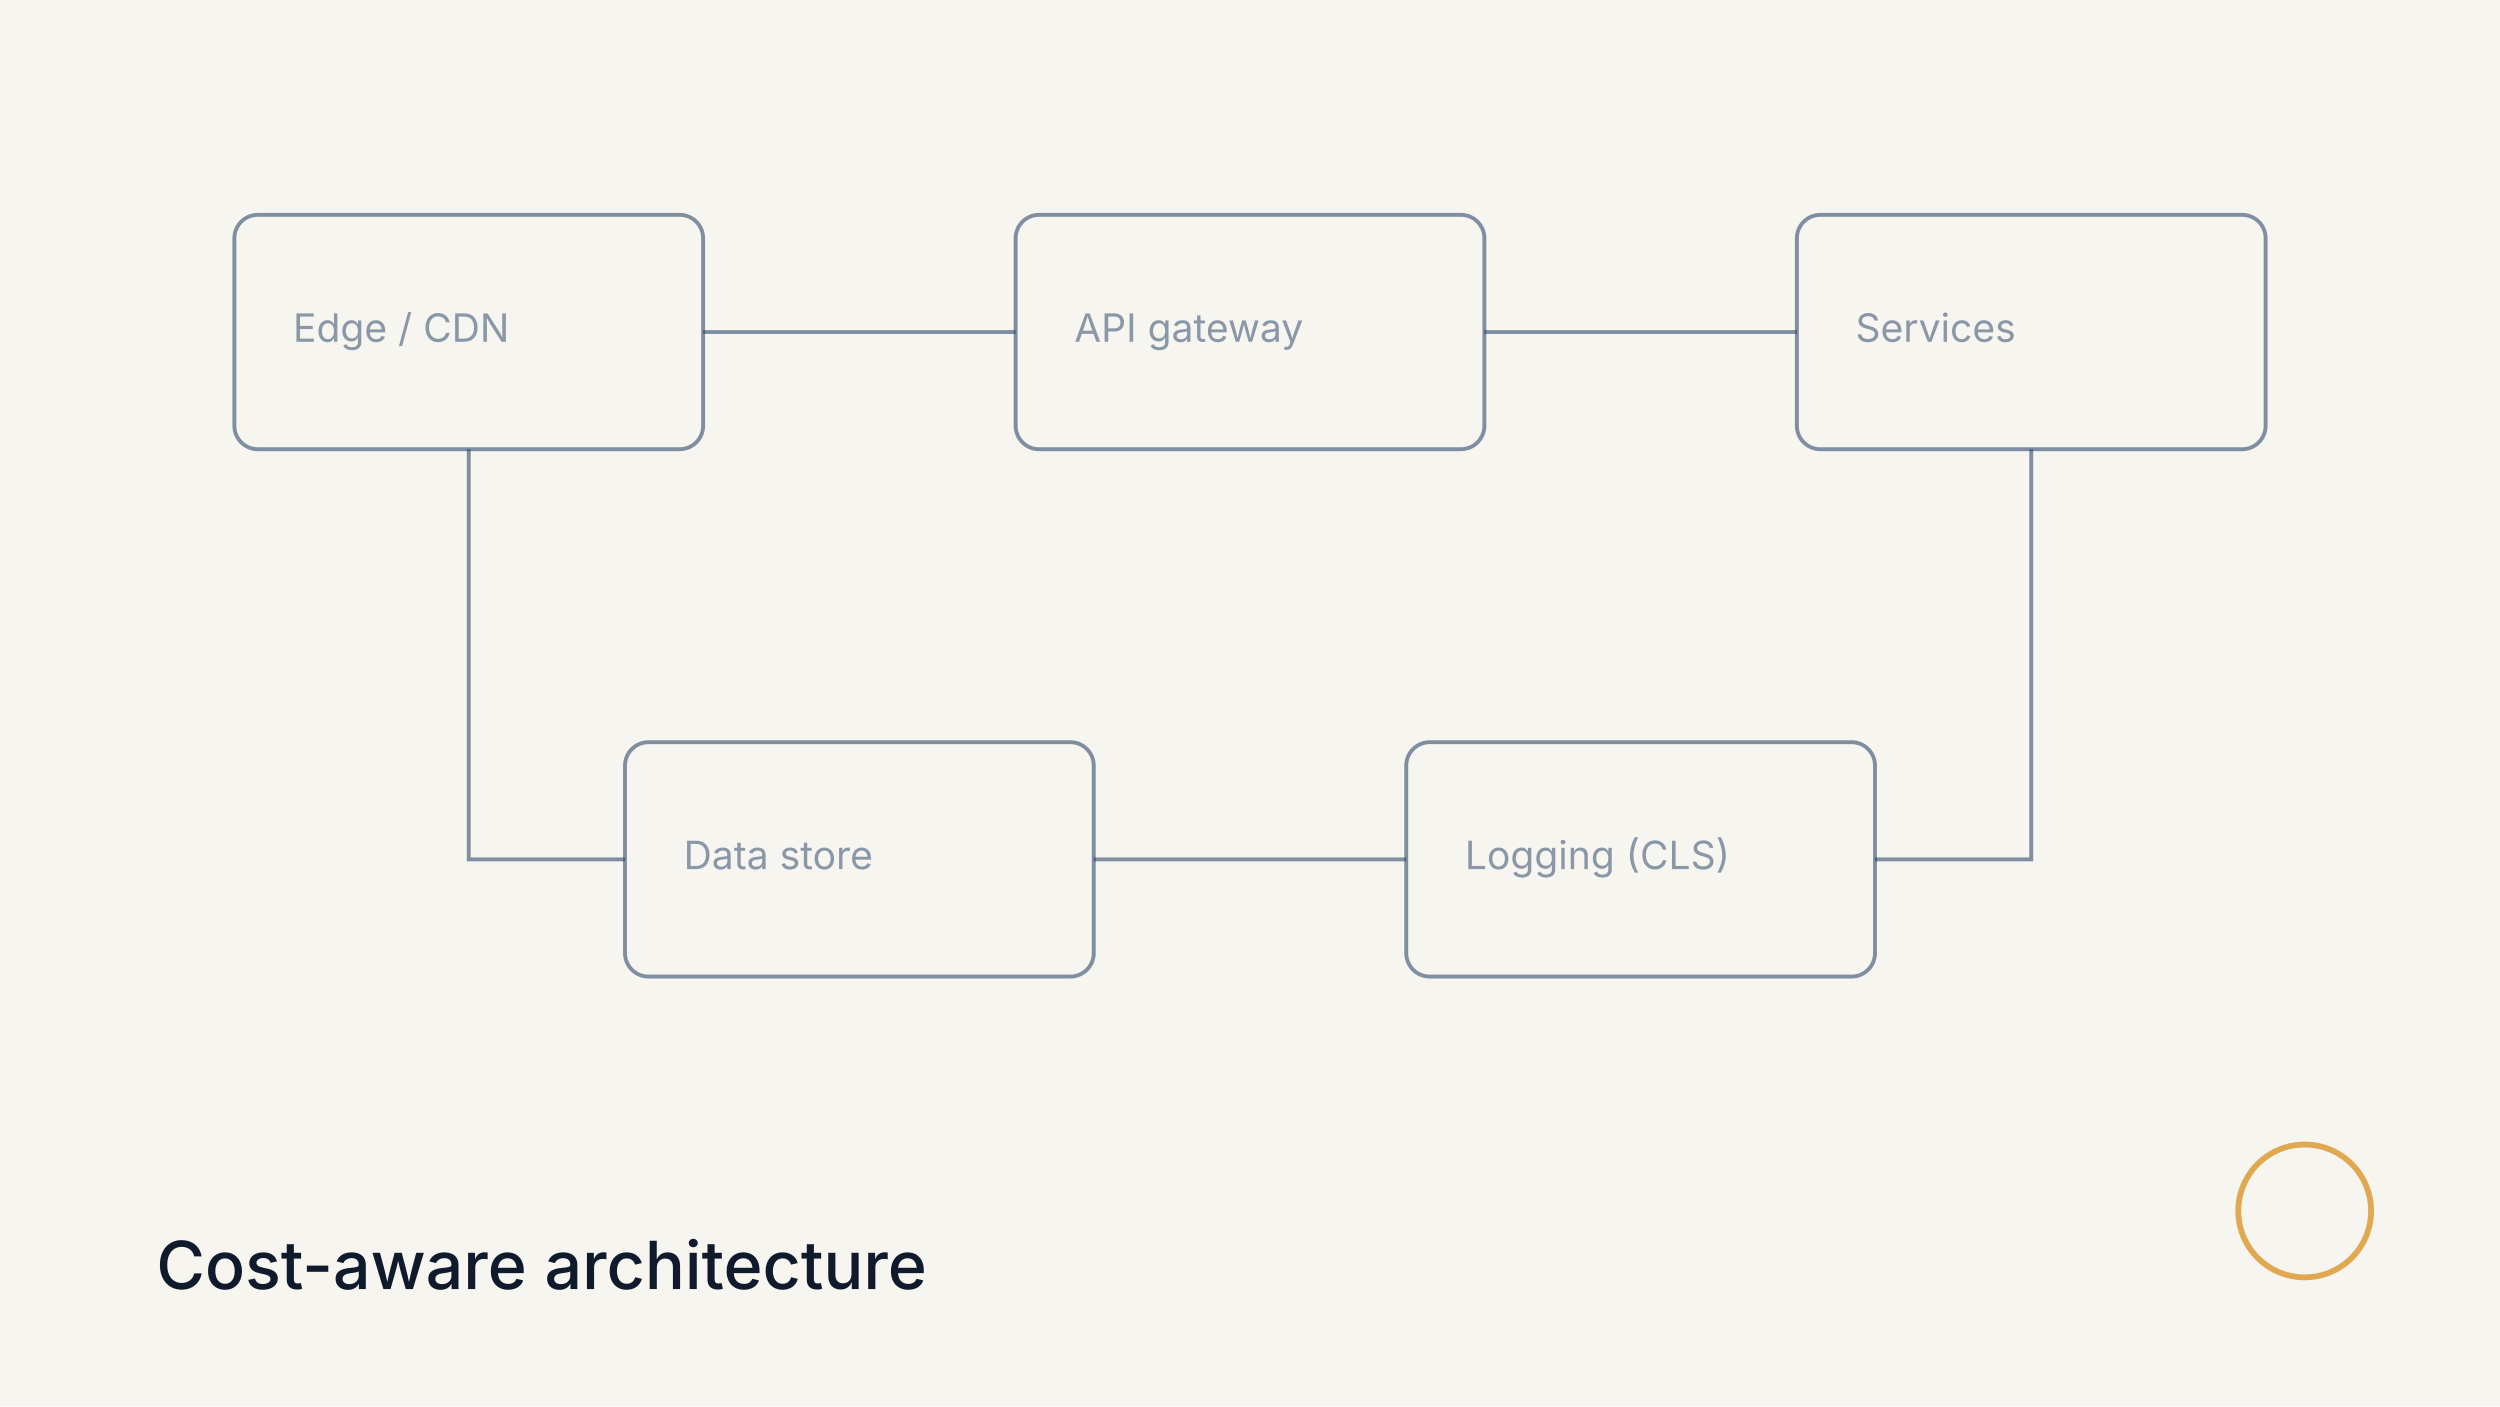
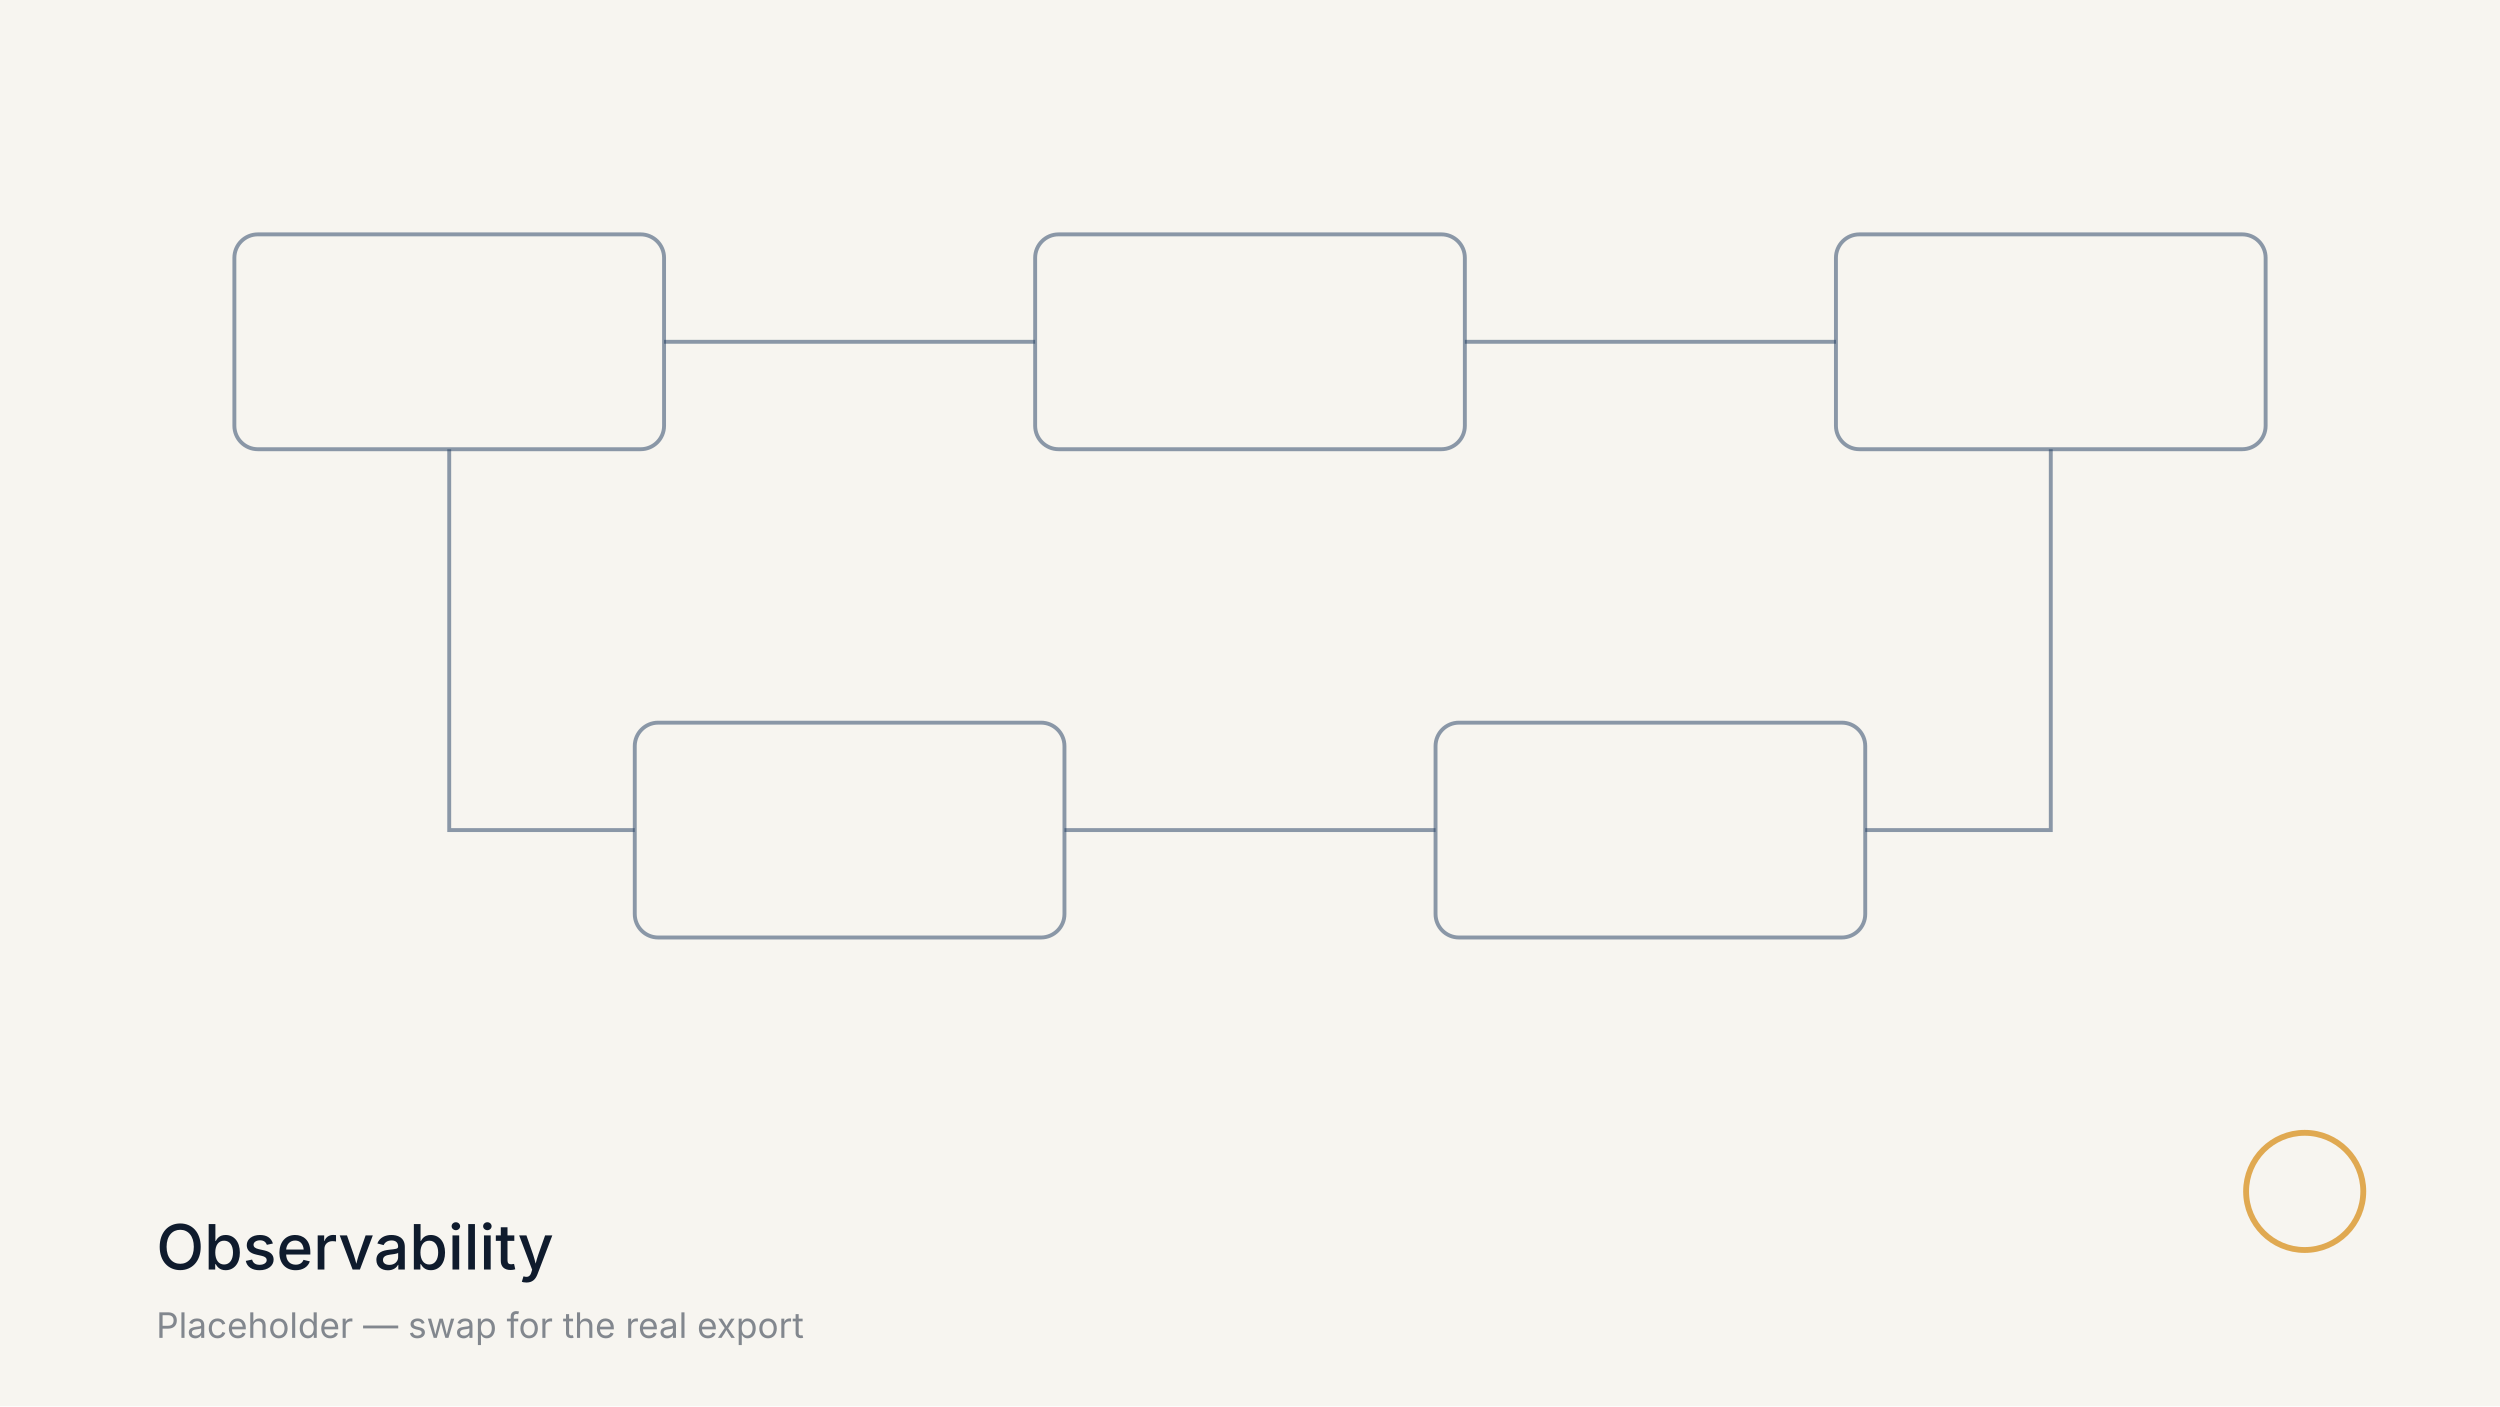
- <svg xmlns="http://www.w3.org/2000/svg" viewBox="0 0 1280 720" role="img" aria-label="Cost-aware architecture">
+ <svg xmlns="http://www.w3.org/2000/svg" viewBox="0 0 1280 720" role="img" aria-label="Observability">
  <rect width="1280" height="720" fill="#F7F5F0" />
-   <g fill="none" stroke="#1E3A5F" stroke-width="2" stroke-opacity="0.55">
-     <rect x="120" y="110" width="240" height="120" rx="12" />
-     <rect x="520" y="110" width="240" height="120" rx="12" />
-     <rect x="920" y="110" width="240" height="120" rx="12" />
-     <rect x="320" y="380" width="240" height="120" rx="12" />
-     <rect x="720" y="380" width="240" height="120" rx="12" />
-     <path d="M360 170 H520 M760 170 H920 M240 230 V440 H320 M1040 230 V440 H960 M560 440 H720" />
+   <g fill="none" stroke="#1E3A5F" stroke-width="2" stroke-opacity="0.5">
+     <rect x="120" y="120" width="220" height="110" rx="12" />
+     <rect x="530" y="120" width="220" height="110" rx="12" />
+     <rect x="940" y="120" width="220" height="110" rx="12" />
+     <rect x="325" y="370" width="220" height="110" rx="12" />
+     <rect x="735" y="370" width="220" height="110" rx="12" />
+     <path d="M340 175 H530 M750 175 H940 M230 230 V425 H325 M1050 230 V425 H955 M545 425 H735" />
  </g>
-   <g fill="#1E3A5F" fill-opacity="0.5" font-family="Inter, system-ui, sans-serif" font-size="20">
-     <text x="150" y="175">Edge / CDN</text>
-     <text x="550" y="175">API gateway</text>
-     <text x="950" y="175">Services</text>
-     <text x="350" y="445">Data store</text>
-     <text x="750" y="445">Logging (CLS)</text>
-   </g>
-   <circle cx="1180" cy="620" r="34" fill="none" stroke="#E0A951" stroke-width="3" />
-   <text x="80" y="660" font-family="Inter, system-ui, sans-serif" font-size="34" font-weight="500" fill="#0F1B2D">Cost-aware architecture</text>
+   <circle cx="1180" cy="610" r="30" fill="none" stroke="#E0A951" stroke-width="3" />
+   <text x="80" y="650" font-family="Inter, system-ui, sans-serif" font-size="32" font-weight="500" fill="#0F1B2D">Observability</text>
+   <text x="80" y="685" font-family="Inter, system-ui, sans-serif" font-size="18" fill="#0F1B2D" fill-opacity="0.5">Placeholder — swap for the real export</text>
</svg>
